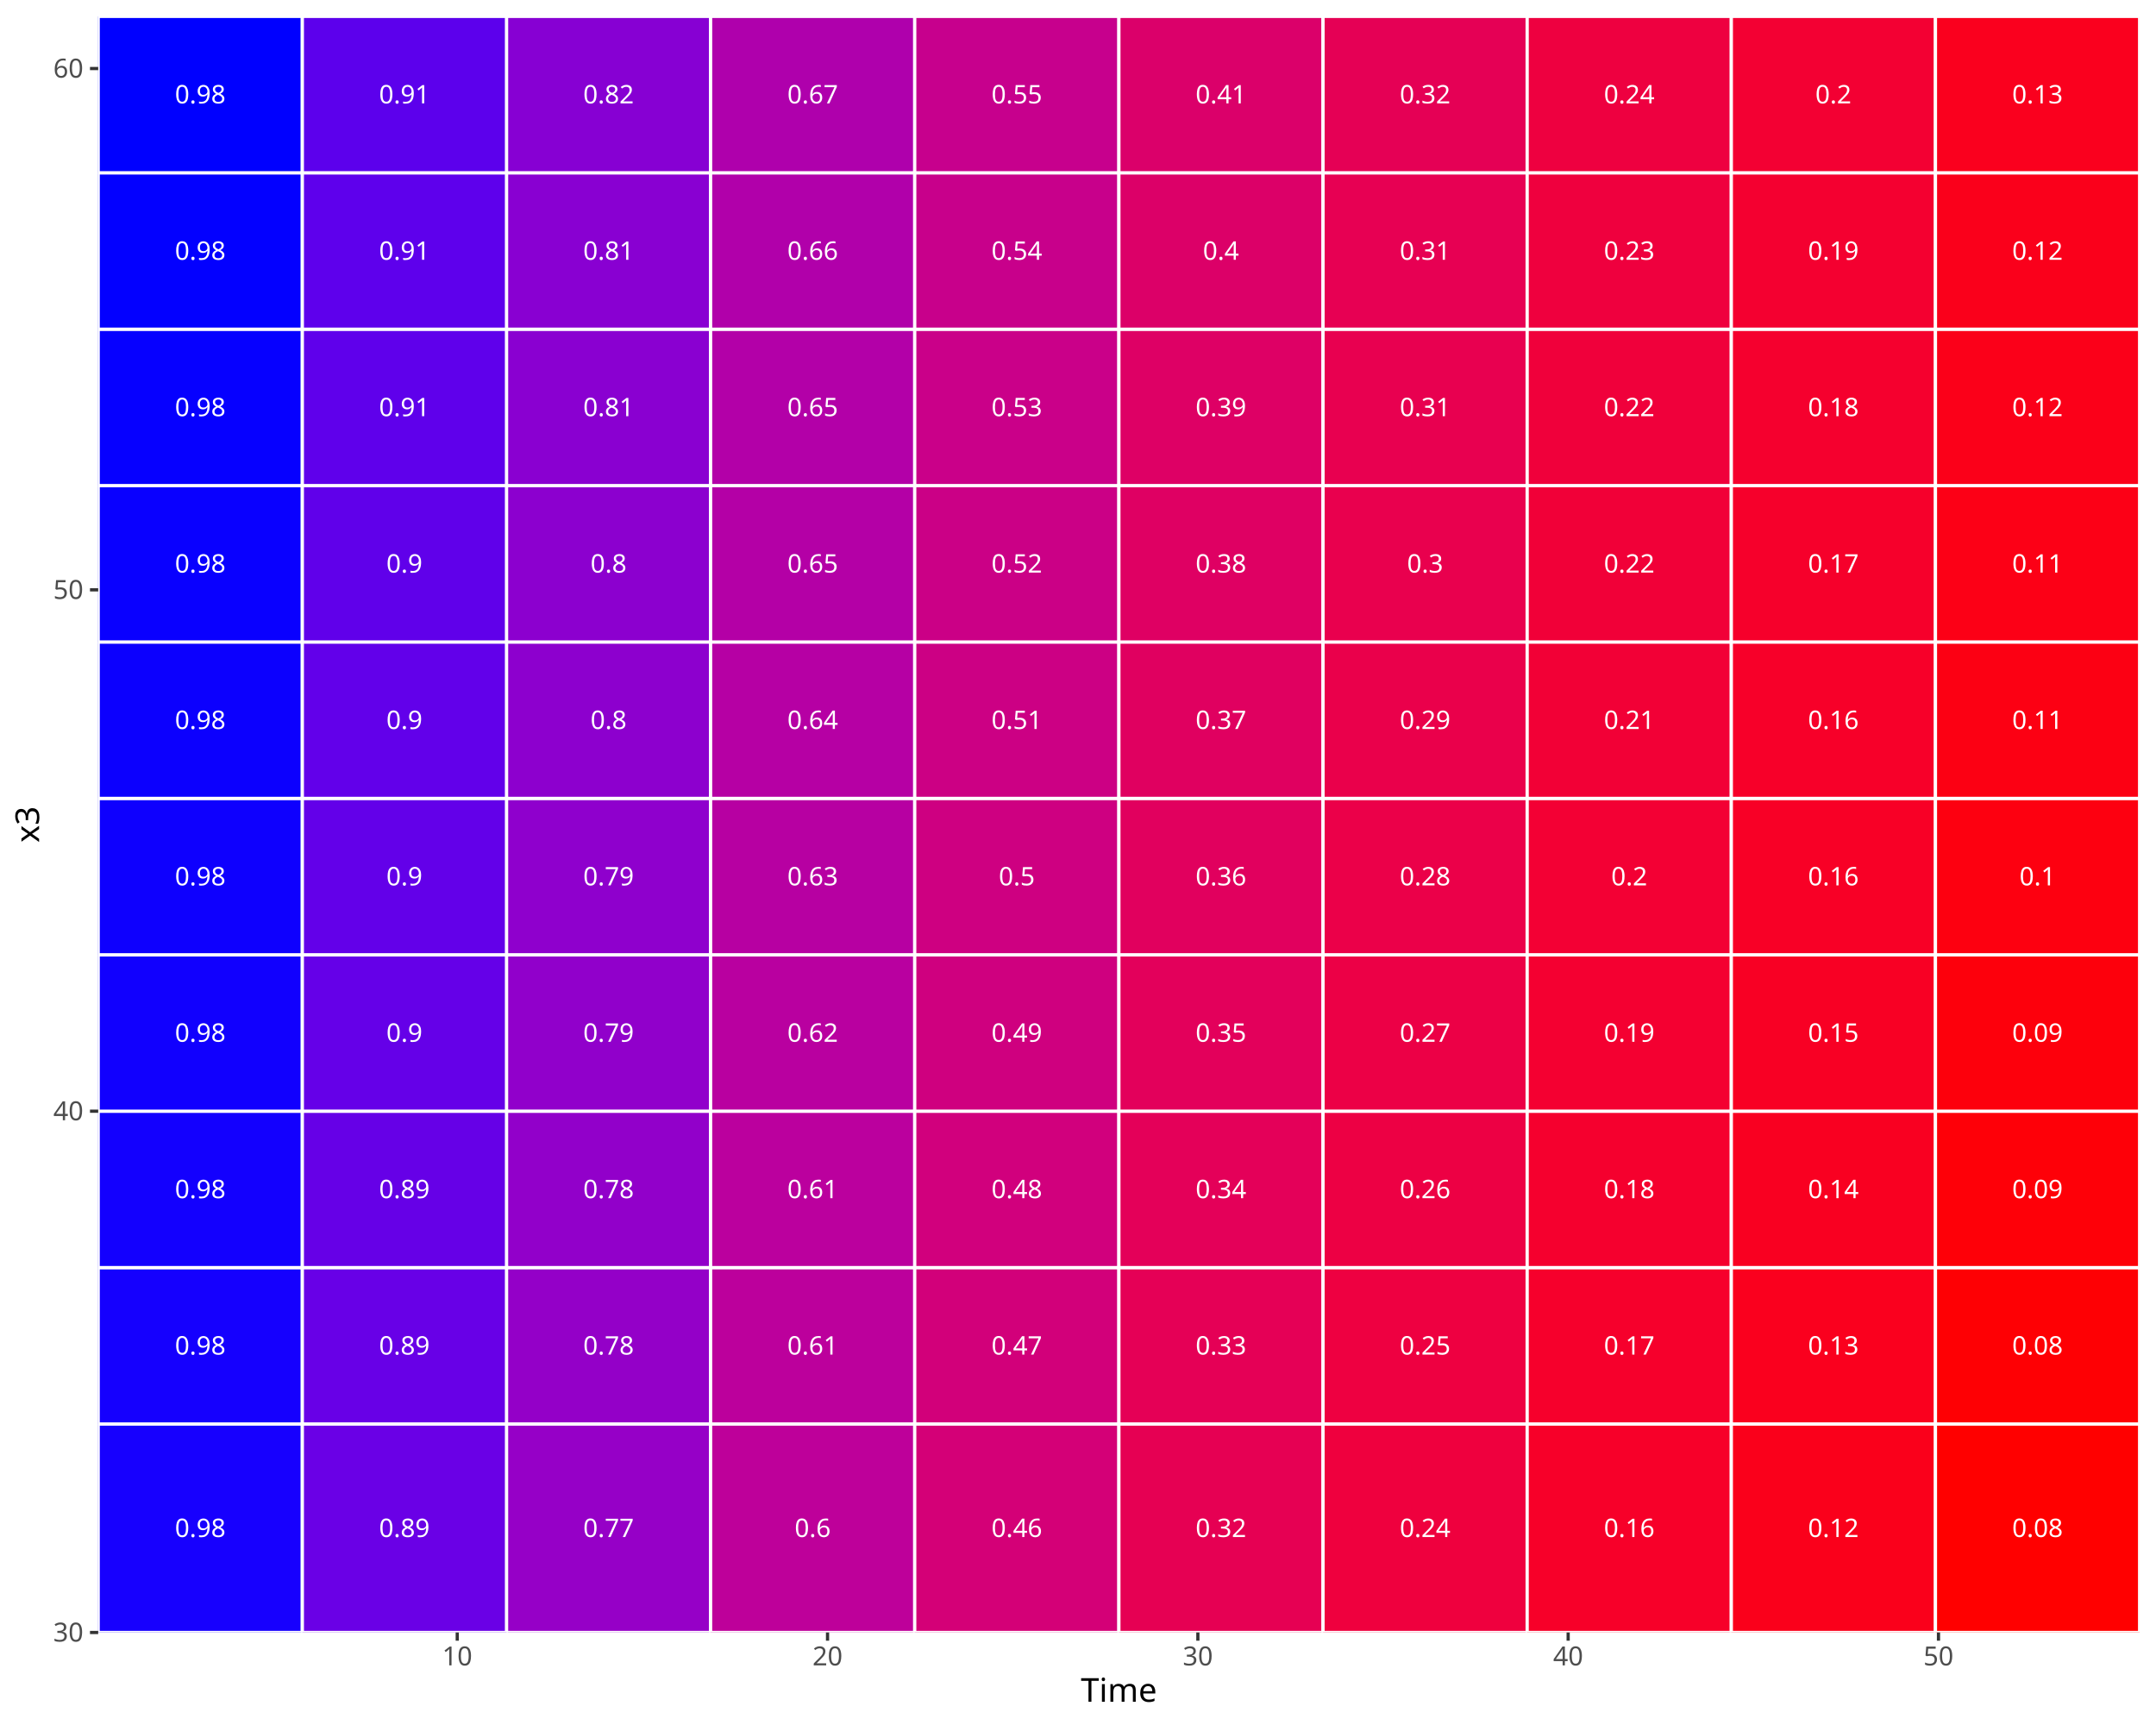
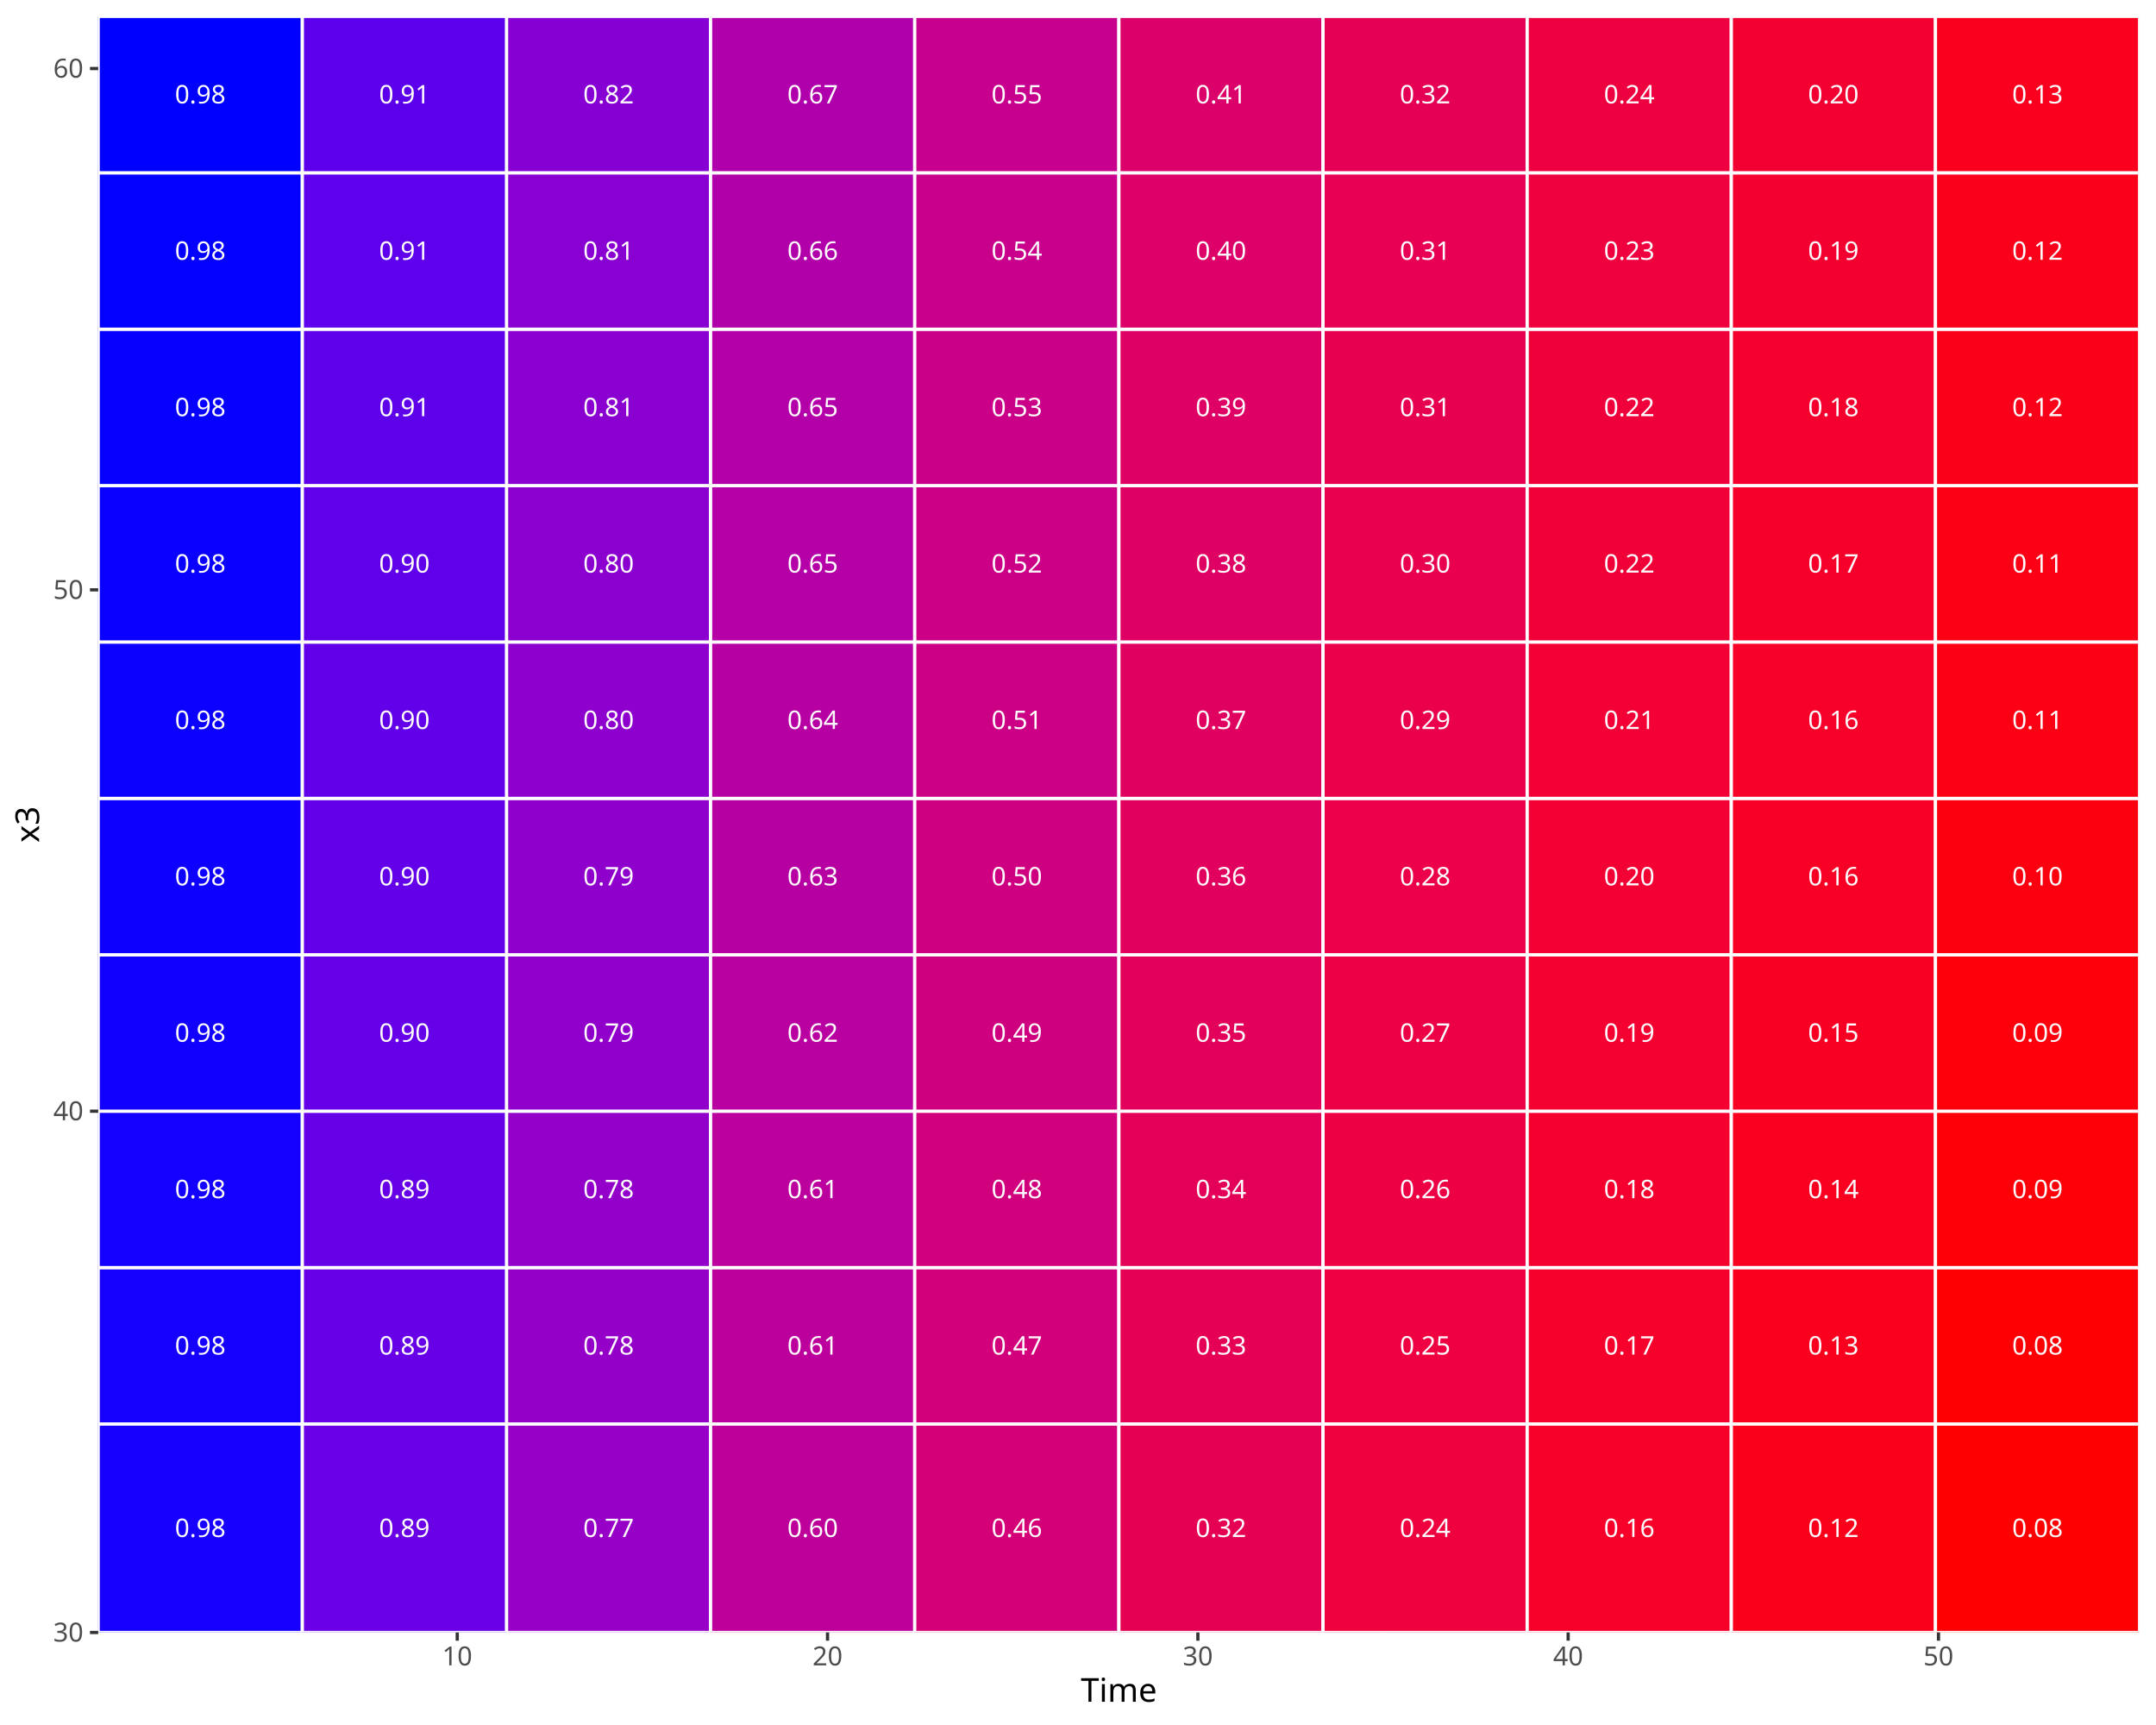
<svg xmlns="http://www.w3.org/2000/svg" class="svglite" data-engine-version="2.0" width="720.00pt" height="576.00pt" viewBox="0 0 720.00 576.00">
  <defs>
    <style type="text/css">
    .svglite line, .svglite polyline, .svglite polygon, .svglite path, .svglite rect, .svglite circle {
      fill: none;
      stroke: #000000;
      stroke-linecap: round;
      stroke-linejoin: round;
      stroke-miterlimit: 10.00;
    }
  </style>
  </defs>
  <rect width="100%" height="100%" style="stroke: none; fill: #FFFFFF;" />
  <defs>
    <clipPath id="cpMC4wMHw3MjAuMDB8MC4wMHw1NzYuMDA=">
      <rect x="0.00" y="0.00" width="720.00" height="576.00" />
    </clipPath>
  </defs>
  <g clip-path="url(#cpMC4wMHw3MjAuMDB8MC4wMHw1NzYuMDA=)">
    <rect x="0.00" y="0.00" width="720.00" height="576.00" style="stroke-width: 1.07; stroke: #FFFFFF; fill: #FFFFFF;" />
  </g>
  <defs>
    <clipPath id="cpMzIuNzl8NzE0LjUyfDUuNDh8NTQ1LjEx">
      <rect x="32.79" y="5.48" width="681.73" height="539.63" />
    </clipPath>
  </defs>
  <g clip-path="url(#cpMzIuNzl8NzE0LjUyfDUuNDh8NTQ1LjEx)">
    <rect x="32.79" y="5.48" width="681.73" height="539.63" style="stroke-width: 1.07; stroke: none; fill: #FFFFFF;" />
    <polyline points="32.79,458.07 714.52,458.07 " style="stroke-width: 0.53; stroke: #EBEBEB; stroke-linecap: butt;" />
    <polyline points="32.79,284.00 714.52,284.00 " style="stroke-width: 0.53; stroke: #EBEBEB; stroke-linecap: butt;" />
    <polyline points="32.79,109.92 714.52,109.92 " style="stroke-width: 0.53; stroke: #EBEBEB; stroke-linecap: butt;" />
    <polyline points="90.87,545.11 90.87,5.48 " style="stroke-width: 0.53; stroke: #EBEBEB; stroke-linecap: butt;" />
    <polyline points="214.53,545.11 214.53,5.48 " style="stroke-width: 0.53; stroke: #EBEBEB; stroke-linecap: butt;" />
    <polyline points="338.19,545.11 338.19,5.48 " style="stroke-width: 0.53; stroke: #EBEBEB; stroke-linecap: butt;" />
    <polyline points="461.86,545.11 461.86,5.48 " style="stroke-width: 0.53; stroke: #EBEBEB; stroke-linecap: butt;" />
    <polyline points="585.52,545.11 585.52,5.48 " style="stroke-width: 0.53; stroke: #EBEBEB; stroke-linecap: butt;" />
    <polyline points="709.19,545.11 709.19,5.48 " style="stroke-width: 0.53; stroke: #EBEBEB; stroke-linecap: butt;" />
    <polyline points="32.79,545.11 714.52,545.11 " style="stroke-width: 1.07; stroke: #EBEBEB; stroke-linecap: butt;" />
    <polyline points="32.79,371.04 714.52,371.04 " style="stroke-width: 1.07; stroke: #EBEBEB; stroke-linecap: butt;" />
    <polyline points="32.79,196.96 714.52,196.96 " style="stroke-width: 1.07; stroke: #EBEBEB; stroke-linecap: butt;" />
    <polyline points="32.79,22.89 714.52,22.89 " style="stroke-width: 1.07; stroke: #EBEBEB; stroke-linecap: butt;" />
    <polyline points="152.70,545.11 152.70,5.48 " style="stroke-width: 1.07; stroke: #EBEBEB; stroke-linecap: butt;" />
    <polyline points="276.36,545.11 276.36,5.48 " style="stroke-width: 1.07; stroke: #EBEBEB; stroke-linecap: butt;" />
    <polyline points="400.03,545.11 400.03,5.48 " style="stroke-width: 1.07; stroke: #EBEBEB; stroke-linecap: butt;" />
    <polyline points="523.69,545.11 523.69,5.48 " style="stroke-width: 1.07; stroke: #EBEBEB; stroke-linecap: butt;" />
    <polyline points="647.36,545.11 647.36,5.48 " style="stroke-width: 1.07; stroke: #EBEBEB; stroke-linecap: butt;" />
    <rect x="32.79" y="475.48" width="68.17" height="69.63" style="stroke-width: 1.07; stroke: #FFFFFF; stroke-linecap: square; stroke-linejoin: miter; fill: #1700FE;" />
    <rect x="32.79" y="423.26" width="68.17" height="52.22" style="stroke-width: 1.07; stroke: #FFFFFF; stroke-linecap: square; stroke-linejoin: miter; fill: #1500FE;" />
    <rect x="32.79" y="371.04" width="68.17" height="52.22" style="stroke-width: 1.07; stroke: #FFFFFF; stroke-linecap: square; stroke-linejoin: miter; fill: #1300FE;" />
    <rect x="32.79" y="318.81" width="68.17" height="52.22" style="stroke-width: 1.07; stroke: #FFFFFF; stroke-linecap: square; stroke-linejoin: miter; fill: #1100FE;" />
    <rect x="32.79" y="266.59" width="68.17" height="52.22" style="stroke-width: 1.07; stroke: #FFFFFF; stroke-linecap: square; stroke-linejoin: miter; fill: #0E00FE;" />
    <rect x="32.79" y="214.37" width="68.17" height="52.22" style="stroke-width: 1.07; stroke: #FFFFFF; stroke-linecap: square; stroke-linejoin: miter; fill: #0C00FE;" />
    <rect x="32.79" y="162.15" width="68.17" height="52.22" style="stroke-width: 1.07; stroke: #FFFFFF; stroke-linecap: square; stroke-linejoin: miter; fill: #0900FF;" />
    <rect x="32.79" y="109.92" width="68.17" height="52.22" style="stroke-width: 1.07; stroke: #FFFFFF; stroke-linecap: square; stroke-linejoin: miter; fill: #0600FF;" />
    <rect x="32.79" y="57.70" width="68.17" height="52.22" style="stroke-width: 1.07; stroke: #FFFFFF; stroke-linecap: square; stroke-linejoin: miter; fill: #0300FF;" />
    <rect x="32.79" y="5.48" width="68.17" height="52.22" style="stroke-width: 1.07; stroke: #FFFFFF; stroke-linecap: square; stroke-linejoin: miter; fill: #0000FF;" />
    <rect x="169.14" y="475.48" width="68.17" height="69.63" style="stroke-width: 1.07; stroke: #FFFFFF; stroke-linecap: square; stroke-linejoin: miter; fill: #9600C7;" />
    <rect x="169.14" y="423.26" width="68.17" height="52.22" style="stroke-width: 1.07; stroke: #FFFFFF; stroke-linecap: square; stroke-linejoin: miter; fill: #9400C8;" />
    <rect x="169.14" y="371.04" width="68.17" height="52.22" style="stroke-width: 1.07; stroke: #FFFFFF; stroke-linecap: square; stroke-linejoin: miter; fill: #9200CA;" />
    <rect x="169.14" y="318.81" width="68.17" height="52.22" style="stroke-width: 1.07; stroke: #FFFFFF; stroke-linecap: square; stroke-linejoin: miter; fill: #9100CB;" />
    <rect x="169.14" y="266.59" width="68.17" height="52.22" style="stroke-width: 1.07; stroke: #FFFFFF; stroke-linecap: square; stroke-linejoin: miter; fill: #8F00CD;" />
    <rect x="169.14" y="214.37" width="68.17" height="52.22" style="stroke-width: 1.07; stroke: #FFFFFF; stroke-linecap: square; stroke-linejoin: miter; fill: #8D00CE;" />
    <rect x="169.14" y="162.15" width="68.17" height="52.22" style="stroke-width: 1.07; stroke: #FFFFFF; stroke-linecap: square; stroke-linejoin: miter; fill: #8C00CF;" />
    <rect x="169.14" y="109.92" width="68.17" height="52.22" style="stroke-width: 1.07; stroke: #FFFFFF; stroke-linecap: square; stroke-linejoin: miter; fill: #8A00D1;" />
    <rect x="169.14" y="57.70" width="68.17" height="52.22" style="stroke-width: 1.07; stroke: #FFFFFF; stroke-linecap: square; stroke-linejoin: miter; fill: #8900D2;" />
    <rect x="169.14" y="5.48" width="68.17" height="52.22" style="stroke-width: 1.07; stroke: #FFFFFF; stroke-linecap: square; stroke-linejoin: miter; fill: #8700D3;" />
    <rect x="237.31" y="475.48" width="68.17" height="69.63" style="stroke-width: 1.07; stroke: #FFFFFF; stroke-linecap: square; stroke-linejoin: miter; fill: #BE009A;" />
    <rect x="237.31" y="423.26" width="68.17" height="52.22" style="stroke-width: 1.07; stroke: #FFFFFF; stroke-linecap: square; stroke-linejoin: miter; fill: #BC009C;" />
    <rect x="237.31" y="371.04" width="68.17" height="52.22" style="stroke-width: 1.07; stroke: #FFFFFF; stroke-linecap: square; stroke-linejoin: miter; fill: #BB009E;" />
    <rect x="237.31" y="318.81" width="68.17" height="52.22" style="stroke-width: 1.07; stroke: #FFFFFF; stroke-linecap: square; stroke-linejoin: miter; fill: #B900A0;" />
    <rect x="237.31" y="266.59" width="68.17" height="52.22" style="stroke-width: 1.07; stroke: #FFFFFF; stroke-linecap: square; stroke-linejoin: miter; fill: #B700A2;" />
    <rect x="237.31" y="214.37" width="68.17" height="52.22" style="stroke-width: 1.07; stroke: #FFFFFF; stroke-linecap: square; stroke-linejoin: miter; fill: #B600A4;" />
    <rect x="237.31" y="162.15" width="68.17" height="52.22" style="stroke-width: 1.07; stroke: #FFFFFF; stroke-linecap: square; stroke-linejoin: miter; fill: #B400A6;" />
    <rect x="237.31" y="109.92" width="68.17" height="52.22" style="stroke-width: 1.07; stroke: #FFFFFF; stroke-linecap: square; stroke-linejoin: miter; fill: #B300A8;" />
    <rect x="237.31" y="57.70" width="68.17" height="52.22" style="stroke-width: 1.07; stroke: #FFFFFF; stroke-linecap: square; stroke-linejoin: miter; fill: #B100AA;" />
    <rect x="237.31" y="5.48" width="68.17" height="52.22" style="stroke-width: 1.07; stroke: #FFFFFF; stroke-linecap: square; stroke-linejoin: miter; fill: #AF00AC;" />
    <rect x="305.48" y="475.48" width="68.17" height="69.63" style="stroke-width: 1.07; stroke: #FFFFFF; stroke-linecap: square; stroke-linejoin: miter; fill: #D40077;" />
    <rect x="305.48" y="423.26" width="68.17" height="52.22" style="stroke-width: 1.07; stroke: #FFFFFF; stroke-linecap: square; stroke-linejoin: miter; fill: #D2007A;" />
    <rect x="305.48" y="371.04" width="68.17" height="52.22" style="stroke-width: 1.07; stroke: #FFFFFF; stroke-linecap: square; stroke-linejoin: miter; fill: #D1007D;" />
    <rect x="305.48" y="318.81" width="68.17" height="52.22" style="stroke-width: 1.07; stroke: #FFFFFF; stroke-linecap: square; stroke-linejoin: miter; fill: #CF007F;" />
    <rect x="305.48" y="266.59" width="68.17" height="52.22" style="stroke-width: 1.07; stroke: #FFFFFF; stroke-linecap: square; stroke-linejoin: miter; fill: #CE0081;" />
    <rect x="305.48" y="214.37" width="68.17" height="52.22" style="stroke-width: 1.07; stroke: #FFFFFF; stroke-linecap: square; stroke-linejoin: miter; fill: #CC0084;" />
    <rect x="305.48" y="162.15" width="68.17" height="52.22" style="stroke-width: 1.07; stroke: #FFFFFF; stroke-linecap: square; stroke-linejoin: miter; fill: #CB0086;" />
    <rect x="305.48" y="109.92" width="68.17" height="52.22" style="stroke-width: 1.07; stroke: #FFFFFF; stroke-linecap: square; stroke-linejoin: miter; fill: #CA0089;" />
    <rect x="305.48" y="57.70" width="68.17" height="52.22" style="stroke-width: 1.07; stroke: #FFFFFF; stroke-linecap: square; stroke-linejoin: miter; fill: #C8008B;" />
    <rect x="305.48" y="5.48" width="68.17" height="52.22" style="stroke-width: 1.07; stroke: #FFFFFF; stroke-linecap: square; stroke-linejoin: miter; fill: #C7008D;" />
    <rect x="373.66" y="475.48" width="68.17" height="69.63" style="stroke-width: 1.07; stroke: #FFFFFF; stroke-linecap: square; stroke-linejoin: miter; fill: #E60053;" />
    <rect x="373.66" y="423.26" width="68.17" height="52.22" style="stroke-width: 1.07; stroke: #FFFFFF; stroke-linecap: square; stroke-linejoin: miter; fill: #E50056;" />
    <rect x="373.66" y="371.04" width="68.17" height="52.22" style="stroke-width: 1.07; stroke: #FFFFFF; stroke-linecap: square; stroke-linejoin: miter; fill: #E40059;" />
    <rect x="373.66" y="318.81" width="68.17" height="52.22" style="stroke-width: 1.07; stroke: #FFFFFF; stroke-linecap: square; stroke-linejoin: miter; fill: #E3005B;" />
    <rect x="373.66" y="266.59" width="68.17" height="52.22" style="stroke-width: 1.07; stroke: #FFFFFF; stroke-linecap: square; stroke-linejoin: miter; fill: #E1005E;" />
    <rect x="373.66" y="214.37" width="68.17" height="52.22" style="stroke-width: 1.07; stroke: #FFFFFF; stroke-linecap: square; stroke-linejoin: miter; fill: #E00060;" />
    <rect x="373.66" y="162.15" width="68.17" height="52.22" style="stroke-width: 1.07; stroke: #FFFFFF; stroke-linecap: square; stroke-linejoin: miter; fill: #DF0063;" />
    <rect x="373.66" y="109.92" width="68.17" height="52.22" style="stroke-width: 1.07; stroke: #FFFFFF; stroke-linecap: square; stroke-linejoin: miter; fill: #DE0065;" />
    <rect x="373.66" y="57.70" width="68.17" height="52.22" style="stroke-width: 1.07; stroke: #FFFFFF; stroke-linecap: square; stroke-linejoin: miter; fill: #DC0068;" />
    <rect x="373.66" y="5.48" width="68.17" height="52.22" style="stroke-width: 1.07; stroke: #FFFFFF; stroke-linecap: square; stroke-linejoin: miter; fill: #DB006A;" />
    <rect x="441.83" y="475.48" width="68.17" height="69.63" style="stroke-width: 1.07; stroke: #FFFFFF; stroke-linecap: square; stroke-linejoin: miter; fill: #EF003E;" />
    <rect x="441.83" y="423.26" width="68.17" height="52.22" style="stroke-width: 1.07; stroke: #FFFFFF; stroke-linecap: square; stroke-linejoin: miter; fill: #EE0041;" />
    <rect x="441.83" y="371.04" width="68.17" height="52.22" style="stroke-width: 1.07; stroke: #FFFFFF; stroke-linecap: square; stroke-linejoin: miter; fill: #ED0044;" />
    <rect x="441.83" y="318.81" width="68.17" height="52.22" style="stroke-width: 1.07; stroke: #FFFFFF; stroke-linecap: square; stroke-linejoin: miter; fill: #EC0046;" />
    <rect x="441.83" y="266.59" width="68.17" height="52.22" style="stroke-width: 1.07; stroke: #FFFFFF; stroke-linecap: square; stroke-linejoin: miter; fill: #EB0049;" />
    <rect x="441.83" y="214.37" width="68.17" height="52.22" style="stroke-width: 1.07; stroke: #FFFFFF; stroke-linecap: square; stroke-linejoin: miter; fill: #EA004B;" />
    <rect x="441.83" y="162.15" width="68.17" height="52.22" style="stroke-width: 1.07; stroke: #FFFFFF; stroke-linecap: square; stroke-linejoin: miter; fill: #E9004E;" />
    <rect x="441.83" y="109.92" width="68.17" height="52.22" style="stroke-width: 1.07; stroke: #FFFFFF; stroke-linecap: square; stroke-linejoin: miter; fill: #E80050;" />
    <rect x="441.83" y="57.70" width="68.17" height="52.22" style="stroke-width: 1.07; stroke: #FFFFFF; stroke-linecap: square; stroke-linejoin: miter; fill: #E70053;" />
    <rect x="441.83" y="5.48" width="68.17" height="52.22" style="stroke-width: 1.07; stroke: #FFFFFF; stroke-linecap: square; stroke-linejoin: miter; fill: #E50055;" />
    <rect x="510.00" y="475.48" width="68.17" height="69.63" style="stroke-width: 1.07; stroke: #FFFFFF; stroke-linecap: square; stroke-linejoin: miter; fill: #F70029;" />
    <rect x="510.00" y="423.26" width="68.17" height="52.22" style="stroke-width: 1.07; stroke: #FFFFFF; stroke-linecap: square; stroke-linejoin: miter; fill: #F6002C;" />
    <rect x="510.00" y="371.04" width="68.17" height="52.22" style="stroke-width: 1.07; stroke: #FFFFFF; stroke-linecap: square; stroke-linejoin: miter; fill: #F5002E;" />
    <rect x="510.00" y="318.81" width="68.17" height="52.22" style="stroke-width: 1.07; stroke: #FFFFFF; stroke-linecap: square; stroke-linejoin: miter; fill: #F40031;" />
    <rect x="510.00" y="266.59" width="68.17" height="52.22" style="stroke-width: 1.07; stroke: #FFFFFF; stroke-linecap: square; stroke-linejoin: miter; fill: #F30034;" />
    <rect x="510.00" y="214.37" width="68.17" height="52.22" style="stroke-width: 1.07; stroke: #FFFFFF; stroke-linecap: square; stroke-linejoin: miter; fill: #F20036;" />
    <rect x="510.00" y="162.15" width="68.17" height="52.22" style="stroke-width: 1.07; stroke: #FFFFFF; stroke-linecap: square; stroke-linejoin: miter; fill: #F10038;" />
    <rect x="510.00" y="109.92" width="68.17" height="52.22" style="stroke-width: 1.07; stroke: #FFFFFF; stroke-linecap: square; stroke-linejoin: miter; fill: #F0003B;" />
    <rect x="510.00" y="57.70" width="68.17" height="52.22" style="stroke-width: 1.07; stroke: #FFFFFF; stroke-linecap: square; stroke-linejoin: miter; fill: #EF003E;" />
    <rect x="510.00" y="5.48" width="68.17" height="52.22" style="stroke-width: 1.07; stroke: #FFFFFF; stroke-linecap: square; stroke-linejoin: miter; fill: #EE0040;" />
    <rect x="578.18" y="475.48" width="68.17" height="69.63" style="stroke-width: 1.07; stroke: #FFFFFF; stroke-linecap: square; stroke-linejoin: miter; fill: #FA001B;" />
    <rect x="578.18" y="423.26" width="68.17" height="52.22" style="stroke-width: 1.07; stroke: #FFFFFF; stroke-linecap: square; stroke-linejoin: miter; fill: #FA001E;" />
    <rect x="578.18" y="371.04" width="68.17" height="52.22" style="stroke-width: 1.07; stroke: #FFFFFF; stroke-linecap: square; stroke-linejoin: miter; fill: #F90021;" />
    <rect x="578.18" y="318.81" width="68.17" height="52.22" style="stroke-width: 1.07; stroke: #FFFFFF; stroke-linecap: square; stroke-linejoin: miter; fill: #F80024;" />
    <rect x="578.18" y="266.59" width="68.17" height="52.22" style="stroke-width: 1.07; stroke: #FFFFFF; stroke-linecap: square; stroke-linejoin: miter; fill: #F80026;" />
    <rect x="578.18" y="214.37" width="68.17" height="52.22" style="stroke-width: 1.07; stroke: #FFFFFF; stroke-linecap: square; stroke-linejoin: miter; fill: #F70029;" />
    <rect x="578.18" y="162.15" width="68.17" height="52.22" style="stroke-width: 1.07; stroke: #FFFFFF; stroke-linecap: square; stroke-linejoin: miter; fill: #F6002B;" />
    <rect x="578.18" y="109.92" width="68.17" height="52.22" style="stroke-width: 1.07; stroke: #FFFFFF; stroke-linecap: square; stroke-linejoin: miter; fill: #F5002E;" />
    <rect x="578.18" y="57.70" width="68.17" height="52.22" style="stroke-width: 1.07; stroke: #FFFFFF; stroke-linecap: square; stroke-linejoin: miter; fill: #F40030;" />
    <rect x="578.18" y="5.48" width="68.17" height="52.22" style="stroke-width: 1.07; stroke: #FFFFFF; stroke-linecap: square; stroke-linejoin: miter; fill: #F30033;" />
    <rect x="646.35" y="475.48" width="68.17" height="69.63" style="stroke-width: 1.07; stroke: #FFFFFF; stroke-linecap: square; stroke-linejoin: miter; fill: #FF0000;" />
    <rect x="646.35" y="423.26" width="68.17" height="52.22" style="stroke-width: 1.07; stroke: #FFFFFF; stroke-linecap: square; stroke-linejoin: miter; fill: #FE0004;" />
    <rect x="646.35" y="371.04" width="68.17" height="52.22" style="stroke-width: 1.07; stroke: #FFFFFF; stroke-linecap: square; stroke-linejoin: miter; fill: #FE0008;" />
    <rect x="646.35" y="318.81" width="68.17" height="52.22" style="stroke-width: 1.07; stroke: #FFFFFF; stroke-linecap: square; stroke-linejoin: miter; fill: #FD000C;" />
    <rect x="646.35" y="266.59" width="68.17" height="52.22" style="stroke-width: 1.07; stroke: #FFFFFF; stroke-linecap: square; stroke-linejoin: miter; fill: #FD0010;" />
    <rect x="646.35" y="214.37" width="68.17" height="52.22" style="stroke-width: 1.07; stroke: #FFFFFF; stroke-linecap: square; stroke-linejoin: miter; fill: #FC0013;" />
    <rect x="646.35" y="162.15" width="68.17" height="52.22" style="stroke-width: 1.07; stroke: #FFFFFF; stroke-linecap: square; stroke-linejoin: miter; fill: #FC0016;" />
    <rect x="646.35" y="109.92" width="68.17" height="52.22" style="stroke-width: 1.07; stroke: #FFFFFF; stroke-linecap: square; stroke-linejoin: miter; fill: #FB0019;" />
    <rect x="646.35" y="57.70" width="68.17" height="52.22" style="stroke-width: 1.07; stroke: #FFFFFF; stroke-linecap: square; stroke-linejoin: miter; fill: #FA001B;" />
    <rect x="646.35" y="5.48" width="68.17" height="52.22" style="stroke-width: 1.07; stroke: #FFFFFF; stroke-linecap: square; stroke-linejoin: miter; fill: #FA001E;" />
    <rect x="100.97" y="475.48" width="68.17" height="69.63" style="stroke-width: 1.07; stroke: #FFFFFF; stroke-linecap: square; stroke-linejoin: miter; fill: #6A00E6;" />
    <rect x="100.97" y="423.26" width="68.17" height="52.22" style="stroke-width: 1.07; stroke: #FFFFFF; stroke-linecap: square; stroke-linejoin: miter; fill: #6800E7;" />
    <rect x="100.97" y="371.04" width="68.17" height="52.22" style="stroke-width: 1.07; stroke: #FFFFFF; stroke-linecap: square; stroke-linejoin: miter; fill: #6600E7;" />
    <rect x="100.97" y="318.81" width="68.17" height="52.22" style="stroke-width: 1.07; stroke: #FFFFFF; stroke-linecap: square; stroke-linejoin: miter; fill: #6500E8;" />
    <rect x="100.97" y="266.59" width="68.17" height="52.22" style="stroke-width: 1.07; stroke: #FFFFFF; stroke-linecap: square; stroke-linejoin: miter; fill: #6300E9;" />
    <rect x="100.97" y="214.37" width="68.17" height="52.22" style="stroke-width: 1.07; stroke: #FFFFFF; stroke-linecap: square; stroke-linejoin: miter; fill: #6200EA;" />
    <rect x="100.97" y="162.15" width="68.17" height="52.22" style="stroke-width: 1.07; stroke: #FFFFFF; stroke-linecap: square; stroke-linejoin: miter; fill: #6000EA;" />
    <rect x="100.97" y="109.92" width="68.17" height="52.22" style="stroke-width: 1.07; stroke: #FFFFFF; stroke-linecap: square; stroke-linejoin: miter; fill: #5F00EB;" />
    <rect x="100.97" y="57.70" width="68.17" height="52.22" style="stroke-width: 1.07; stroke: #FFFFFF; stroke-linecap: square; stroke-linejoin: miter; fill: #5E00EC;" />
    <rect x="100.97" y="5.48" width="68.17" height="52.22" style="stroke-width: 1.07; stroke: #FFFFFF; stroke-linecap: square; stroke-linejoin: miter; fill: #5C00EC;" />
    <text x="66.88" y="513.23" text-anchor="middle" style="font-size: 8.54px; fill: #FFFFFF; font-family: sans;" textLength="16.61px" lengthAdjust="spacingAndGlyphs">0.98</text>
    <text x="66.88" y="452.31" text-anchor="middle" style="font-size: 8.54px; fill: #FFFFFF; font-family: sans;" textLength="16.61px" lengthAdjust="spacingAndGlyphs">0.98</text>
    <text x="66.88" y="400.09" text-anchor="middle" style="font-size: 8.54px; fill: #FFFFFF; font-family: sans;" textLength="16.61px" lengthAdjust="spacingAndGlyphs">0.98</text>
    <text x="66.88" y="347.86" text-anchor="middle" style="font-size: 8.54px; fill: #FFFFFF; font-family: sans;" textLength="16.61px" lengthAdjust="spacingAndGlyphs">0.98</text>
    <text x="66.88" y="295.64" text-anchor="middle" style="font-size: 8.54px; fill: #FFFFFF; font-family: sans;" textLength="16.61px" lengthAdjust="spacingAndGlyphs">0.98</text>
    <text x="66.88" y="243.42" text-anchor="middle" style="font-size: 8.54px; fill: #FFFFFF; font-family: sans;" textLength="16.61px" lengthAdjust="spacingAndGlyphs">0.98</text>
    <text x="66.88" y="191.20" text-anchor="middle" style="font-size: 8.54px; fill: #FFFFFF; font-family: sans;" textLength="16.61px" lengthAdjust="spacingAndGlyphs">0.98</text>
    <text x="66.88" y="138.97" text-anchor="middle" style="font-size: 8.54px; fill: #FFFFFF; font-family: sans;" textLength="16.61px" lengthAdjust="spacingAndGlyphs">0.98</text>
    <text x="66.88" y="86.75" text-anchor="middle" style="font-size: 8.54px; fill: #FFFFFF; font-family: sans;" textLength="16.61px" lengthAdjust="spacingAndGlyphs">0.98</text>
    <text x="66.88" y="34.53" text-anchor="middle" style="font-size: 8.54px; fill: #FFFFFF; font-family: sans;" textLength="16.61px" lengthAdjust="spacingAndGlyphs">0.98</text>
    <text x="203.23" y="513.23" text-anchor="middle" style="font-size: 8.54px; fill: #FFFFFF; font-family: sans;" textLength="16.61px" lengthAdjust="spacingAndGlyphs">0.77</text>
    <text x="203.23" y="452.31" text-anchor="middle" style="font-size: 8.54px; fill: #FFFFFF; font-family: sans;" textLength="16.61px" lengthAdjust="spacingAndGlyphs">0.78</text>
    <text x="203.23" y="400.09" text-anchor="middle" style="font-size: 8.54px; fill: #FFFFFF; font-family: sans;" textLength="16.61px" lengthAdjust="spacingAndGlyphs">0.78</text>
    <text x="203.23" y="347.86" text-anchor="middle" style="font-size: 8.54px; fill: #FFFFFF; font-family: sans;" textLength="16.61px" lengthAdjust="spacingAndGlyphs">0.79</text>
    <text x="203.23" y="295.64" text-anchor="middle" style="font-size: 8.54px; fill: #FFFFFF; font-family: sans;" textLength="16.61px" lengthAdjust="spacingAndGlyphs">0.79</text>
-     <text x="203.23" y="243.42" text-anchor="middle" style="font-size: 8.54px; fill: #FFFFFF; font-family: sans;" textLength="11.87px" lengthAdjust="spacingAndGlyphs">0.8</text>
-     <text x="203.23" y="191.20" text-anchor="middle" style="font-size: 8.54px; fill: #FFFFFF; font-family: sans;" textLength="11.87px" lengthAdjust="spacingAndGlyphs">0.8</text>
+     <text x="203.23" y="243.42" text-anchor="middle" style="font-size: 8.54px; fill: #FFFFFF; font-family: sans;" textLength="16.61px" lengthAdjust="spacingAndGlyphs">0.80</text>
+     <text x="203.23" y="191.20" text-anchor="middle" style="font-size: 8.54px; fill: #FFFFFF; font-family: sans;" textLength="16.61px" lengthAdjust="spacingAndGlyphs">0.80</text>
    <text x="203.23" y="138.97" text-anchor="middle" style="font-size: 8.54px; fill: #FFFFFF; font-family: sans;" textLength="16.61px" lengthAdjust="spacingAndGlyphs">0.81</text>
    <text x="203.23" y="86.75" text-anchor="middle" style="font-size: 8.54px; fill: #FFFFFF; font-family: sans;" textLength="16.61px" lengthAdjust="spacingAndGlyphs">0.81</text>
    <text x="203.23" y="34.53" text-anchor="middle" style="font-size: 8.54px; fill: #FFFFFF; font-family: sans;" textLength="16.61px" lengthAdjust="spacingAndGlyphs">0.82</text>
-     <text x="271.40" y="513.23" text-anchor="middle" style="font-size: 8.54px; fill: #FFFFFF; font-family: sans;" textLength="11.87px" lengthAdjust="spacingAndGlyphs">0.6</text>
+     <text x="271.40" y="513.23" text-anchor="middle" style="font-size: 8.54px; fill: #FFFFFF; font-family: sans;" textLength="16.61px" lengthAdjust="spacingAndGlyphs">0.60</text>
    <text x="271.40" y="452.31" text-anchor="middle" style="font-size: 8.54px; fill: #FFFFFF; font-family: sans;" textLength="16.61px" lengthAdjust="spacingAndGlyphs">0.61</text>
    <text x="271.40" y="400.09" text-anchor="middle" style="font-size: 8.54px; fill: #FFFFFF; font-family: sans;" textLength="16.61px" lengthAdjust="spacingAndGlyphs">0.61</text>
    <text x="271.40" y="347.86" text-anchor="middle" style="font-size: 8.54px; fill: #FFFFFF; font-family: sans;" textLength="16.61px" lengthAdjust="spacingAndGlyphs">0.62</text>
    <text x="271.40" y="295.64" text-anchor="middle" style="font-size: 8.54px; fill: #FFFFFF; font-family: sans;" textLength="16.61px" lengthAdjust="spacingAndGlyphs">0.63</text>
    <text x="271.40" y="243.42" text-anchor="middle" style="font-size: 8.54px; fill: #FFFFFF; font-family: sans;" textLength="16.61px" lengthAdjust="spacingAndGlyphs">0.64</text>
    <text x="271.40" y="191.20" text-anchor="middle" style="font-size: 8.54px; fill: #FFFFFF; font-family: sans;" textLength="16.61px" lengthAdjust="spacingAndGlyphs">0.65</text>
    <text x="271.40" y="138.97" text-anchor="middle" style="font-size: 8.54px; fill: #FFFFFF; font-family: sans;" textLength="16.61px" lengthAdjust="spacingAndGlyphs">0.65</text>
    <text x="271.40" y="86.75" text-anchor="middle" style="font-size: 8.54px; fill: #FFFFFF; font-family: sans;" textLength="16.61px" lengthAdjust="spacingAndGlyphs">0.66</text>
    <text x="271.40" y="34.53" text-anchor="middle" style="font-size: 8.54px; fill: #FFFFFF; font-family: sans;" textLength="16.61px" lengthAdjust="spacingAndGlyphs">0.67</text>
    <text x="339.57" y="513.23" text-anchor="middle" style="font-size: 8.54px; fill: #FFFFFF; font-family: sans;" textLength="16.61px" lengthAdjust="spacingAndGlyphs">0.46</text>
    <text x="339.57" y="452.31" text-anchor="middle" style="font-size: 8.54px; fill: #FFFFFF; font-family: sans;" textLength="16.61px" lengthAdjust="spacingAndGlyphs">0.47</text>
    <text x="339.57" y="400.09" text-anchor="middle" style="font-size: 8.54px; fill: #FFFFFF; font-family: sans;" textLength="16.61px" lengthAdjust="spacingAndGlyphs">0.48</text>
    <text x="339.57" y="347.86" text-anchor="middle" style="font-size: 8.54px; fill: #FFFFFF; font-family: sans;" textLength="16.61px" lengthAdjust="spacingAndGlyphs">0.49</text>
-     <text x="339.57" y="295.64" text-anchor="middle" style="font-size: 8.54px; fill: #FFFFFF; font-family: sans;" textLength="11.87px" lengthAdjust="spacingAndGlyphs">0.5</text>
+     <text x="339.57" y="295.64" text-anchor="middle" style="font-size: 8.54px; fill: #FFFFFF; font-family: sans;" textLength="16.61px" lengthAdjust="spacingAndGlyphs">0.50</text>
    <text x="339.57" y="243.42" text-anchor="middle" style="font-size: 8.54px; fill: #FFFFFF; font-family: sans;" textLength="16.61px" lengthAdjust="spacingAndGlyphs">0.51</text>
    <text x="339.57" y="191.20" text-anchor="middle" style="font-size: 8.54px; fill: #FFFFFF; font-family: sans;" textLength="16.61px" lengthAdjust="spacingAndGlyphs">0.52</text>
    <text x="339.57" y="138.97" text-anchor="middle" style="font-size: 8.54px; fill: #FFFFFF; font-family: sans;" textLength="16.61px" lengthAdjust="spacingAndGlyphs">0.53</text>
    <text x="339.57" y="86.75" text-anchor="middle" style="font-size: 8.54px; fill: #FFFFFF; font-family: sans;" textLength="16.61px" lengthAdjust="spacingAndGlyphs">0.54</text>
    <text x="339.57" y="34.53" text-anchor="middle" style="font-size: 8.54px; fill: #FFFFFF; font-family: sans;" textLength="16.61px" lengthAdjust="spacingAndGlyphs">0.55</text>
    <text x="407.74" y="513.23" text-anchor="middle" style="font-size: 8.54px; fill: #FFFFFF; font-family: sans;" textLength="16.61px" lengthAdjust="spacingAndGlyphs">0.32</text>
    <text x="407.74" y="452.31" text-anchor="middle" style="font-size: 8.54px; fill: #FFFFFF; font-family: sans;" textLength="16.61px" lengthAdjust="spacingAndGlyphs">0.33</text>
    <text x="407.74" y="400.09" text-anchor="middle" style="font-size: 8.54px; fill: #FFFFFF; font-family: sans;" textLength="16.61px" lengthAdjust="spacingAndGlyphs">0.34</text>
    <text x="407.74" y="347.86" text-anchor="middle" style="font-size: 8.54px; fill: #FFFFFF; font-family: sans;" textLength="16.61px" lengthAdjust="spacingAndGlyphs">0.35</text>
    <text x="407.74" y="295.64" text-anchor="middle" style="font-size: 8.54px; fill: #FFFFFF; font-family: sans;" textLength="16.61px" lengthAdjust="spacingAndGlyphs">0.36</text>
    <text x="407.74" y="243.42" text-anchor="middle" style="font-size: 8.54px; fill: #FFFFFF; font-family: sans;" textLength="16.61px" lengthAdjust="spacingAndGlyphs">0.37</text>
    <text x="407.74" y="191.20" text-anchor="middle" style="font-size: 8.54px; fill: #FFFFFF; font-family: sans;" textLength="16.61px" lengthAdjust="spacingAndGlyphs">0.38</text>
    <text x="407.74" y="138.97" text-anchor="middle" style="font-size: 8.54px; fill: #FFFFFF; font-family: sans;" textLength="16.61px" lengthAdjust="spacingAndGlyphs">0.39</text>
-     <text x="407.74" y="86.75" text-anchor="middle" style="font-size: 8.54px; fill: #FFFFFF; font-family: sans;" textLength="11.87px" lengthAdjust="spacingAndGlyphs">0.4</text>
+     <text x="407.74" y="86.75" text-anchor="middle" style="font-size: 8.54px; fill: #FFFFFF; font-family: sans;" textLength="16.61px" lengthAdjust="spacingAndGlyphs">0.40</text>
    <text x="407.74" y="34.53" text-anchor="middle" style="font-size: 8.54px; fill: #FFFFFF; font-family: sans;" textLength="16.61px" lengthAdjust="spacingAndGlyphs">0.41</text>
    <text x="475.92" y="513.23" text-anchor="middle" style="font-size: 8.54px; fill: #FFFFFF; font-family: sans;" textLength="16.61px" lengthAdjust="spacingAndGlyphs">0.24</text>
    <text x="475.92" y="452.31" text-anchor="middle" style="font-size: 8.54px; fill: #FFFFFF; font-family: sans;" textLength="16.61px" lengthAdjust="spacingAndGlyphs">0.25</text>
    <text x="475.92" y="400.09" text-anchor="middle" style="font-size: 8.54px; fill: #FFFFFF; font-family: sans;" textLength="16.61px" lengthAdjust="spacingAndGlyphs">0.26</text>
    <text x="475.92" y="347.86" text-anchor="middle" style="font-size: 8.54px; fill: #FFFFFF; font-family: sans;" textLength="16.61px" lengthAdjust="spacingAndGlyphs">0.27</text>
    <text x="475.92" y="295.64" text-anchor="middle" style="font-size: 8.54px; fill: #FFFFFF; font-family: sans;" textLength="16.61px" lengthAdjust="spacingAndGlyphs">0.28</text>
    <text x="475.92" y="243.42" text-anchor="middle" style="font-size: 8.54px; fill: #FFFFFF; font-family: sans;" textLength="16.61px" lengthAdjust="spacingAndGlyphs">0.29</text>
-     <text x="475.92" y="191.20" text-anchor="middle" style="font-size: 8.54px; fill: #FFFFFF; font-family: sans;" textLength="11.87px" lengthAdjust="spacingAndGlyphs">0.3</text>
+     <text x="475.92" y="191.20" text-anchor="middle" style="font-size: 8.54px; fill: #FFFFFF; font-family: sans;" textLength="16.61px" lengthAdjust="spacingAndGlyphs">0.30</text>
    <text x="475.92" y="138.97" text-anchor="middle" style="font-size: 8.54px; fill: #FFFFFF; font-family: sans;" textLength="16.61px" lengthAdjust="spacingAndGlyphs">0.31</text>
    <text x="475.92" y="86.75" text-anchor="middle" style="font-size: 8.54px; fill: #FFFFFF; font-family: sans;" textLength="16.61px" lengthAdjust="spacingAndGlyphs">0.31</text>
    <text x="475.92" y="34.53" text-anchor="middle" style="font-size: 8.54px; fill: #FFFFFF; font-family: sans;" textLength="16.61px" lengthAdjust="spacingAndGlyphs">0.32</text>
    <text x="544.09" y="513.23" text-anchor="middle" style="font-size: 8.54px; fill: #FFFFFF; font-family: sans;" textLength="16.61px" lengthAdjust="spacingAndGlyphs">0.16</text>
    <text x="544.09" y="452.31" text-anchor="middle" style="font-size: 8.54px; fill: #FFFFFF; font-family: sans;" textLength="16.61px" lengthAdjust="spacingAndGlyphs">0.17</text>
    <text x="544.09" y="400.09" text-anchor="middle" style="font-size: 8.54px; fill: #FFFFFF; font-family: sans;" textLength="16.61px" lengthAdjust="spacingAndGlyphs">0.18</text>
    <text x="544.09" y="347.86" text-anchor="middle" style="font-size: 8.54px; fill: #FFFFFF; font-family: sans;" textLength="16.61px" lengthAdjust="spacingAndGlyphs">0.19</text>
-     <text x="544.09" y="295.64" text-anchor="middle" style="font-size: 8.54px; fill: #FFFFFF; font-family: sans;" textLength="11.87px" lengthAdjust="spacingAndGlyphs">0.2</text>
+     <text x="544.09" y="295.64" text-anchor="middle" style="font-size: 8.54px; fill: #FFFFFF; font-family: sans;" textLength="16.61px" lengthAdjust="spacingAndGlyphs">0.20</text>
    <text x="544.09" y="243.42" text-anchor="middle" style="font-size: 8.54px; fill: #FFFFFF; font-family: sans;" textLength="16.61px" lengthAdjust="spacingAndGlyphs">0.21</text>
    <text x="544.09" y="191.20" text-anchor="middle" style="font-size: 8.54px; fill: #FFFFFF; font-family: sans;" textLength="16.61px" lengthAdjust="spacingAndGlyphs">0.22</text>
    <text x="544.09" y="138.97" text-anchor="middle" style="font-size: 8.54px; fill: #FFFFFF; font-family: sans;" textLength="16.61px" lengthAdjust="spacingAndGlyphs">0.22</text>
    <text x="544.09" y="86.75" text-anchor="middle" style="font-size: 8.54px; fill: #FFFFFF; font-family: sans;" textLength="16.61px" lengthAdjust="spacingAndGlyphs">0.23</text>
    <text x="544.09" y="34.53" text-anchor="middle" style="font-size: 8.54px; fill: #FFFFFF; font-family: sans;" textLength="16.61px" lengthAdjust="spacingAndGlyphs">0.24</text>
    <text x="612.26" y="513.23" text-anchor="middle" style="font-size: 8.54px; fill: #FFFFFF; font-family: sans;" textLength="16.61px" lengthAdjust="spacingAndGlyphs">0.12</text>
    <text x="612.26" y="452.31" text-anchor="middle" style="font-size: 8.54px; fill: #FFFFFF; font-family: sans;" textLength="16.61px" lengthAdjust="spacingAndGlyphs">0.13</text>
    <text x="612.26" y="400.09" text-anchor="middle" style="font-size: 8.54px; fill: #FFFFFF; font-family: sans;" textLength="16.61px" lengthAdjust="spacingAndGlyphs">0.14</text>
    <text x="612.26" y="347.86" text-anchor="middle" style="font-size: 8.54px; fill: #FFFFFF; font-family: sans;" textLength="16.61px" lengthAdjust="spacingAndGlyphs">0.15</text>
    <text x="612.26" y="295.64" text-anchor="middle" style="font-size: 8.54px; fill: #FFFFFF; font-family: sans;" textLength="16.61px" lengthAdjust="spacingAndGlyphs">0.16</text>
    <text x="612.26" y="243.42" text-anchor="middle" style="font-size: 8.54px; fill: #FFFFFF; font-family: sans;" textLength="16.61px" lengthAdjust="spacingAndGlyphs">0.16</text>
    <text x="612.26" y="191.20" text-anchor="middle" style="font-size: 8.54px; fill: #FFFFFF; font-family: sans;" textLength="16.61px" lengthAdjust="spacingAndGlyphs">0.17</text>
    <text x="612.26" y="138.97" text-anchor="middle" style="font-size: 8.54px; fill: #FFFFFF; font-family: sans;" textLength="16.61px" lengthAdjust="spacingAndGlyphs">0.18</text>
    <text x="612.26" y="86.75" text-anchor="middle" style="font-size: 8.54px; fill: #FFFFFF; font-family: sans;" textLength="16.61px" lengthAdjust="spacingAndGlyphs">0.19</text>
-     <text x="612.26" y="34.53" text-anchor="middle" style="font-size: 8.54px; fill: #FFFFFF; font-family: sans;" textLength="11.87px" lengthAdjust="spacingAndGlyphs">0.2</text>
+     <text x="612.26" y="34.53" text-anchor="middle" style="font-size: 8.54px; fill: #FFFFFF; font-family: sans;" textLength="16.61px" lengthAdjust="spacingAndGlyphs">0.20</text>
    <text x="680.43" y="513.23" text-anchor="middle" style="font-size: 8.54px; fill: #FFFFFF; font-family: sans;" textLength="16.61px" lengthAdjust="spacingAndGlyphs">0.08</text>
    <text x="680.43" y="452.31" text-anchor="middle" style="font-size: 8.54px; fill: #FFFFFF; font-family: sans;" textLength="16.61px" lengthAdjust="spacingAndGlyphs">0.08</text>
    <text x="680.43" y="400.09" text-anchor="middle" style="font-size: 8.54px; fill: #FFFFFF; font-family: sans;" textLength="16.61px" lengthAdjust="spacingAndGlyphs">0.09</text>
    <text x="680.43" y="347.86" text-anchor="middle" style="font-size: 8.54px; fill: #FFFFFF; font-family: sans;" textLength="16.61px" lengthAdjust="spacingAndGlyphs">0.09</text>
-     <text x="680.43" y="295.64" text-anchor="middle" style="font-size: 8.54px; fill: #FFFFFF; font-family: sans;" textLength="11.87px" lengthAdjust="spacingAndGlyphs">0.1</text>
+     <text x="680.43" y="295.64" text-anchor="middle" style="font-size: 8.54px; fill: #FFFFFF; font-family: sans;" textLength="16.61px" lengthAdjust="spacingAndGlyphs">0.10</text>
    <text x="680.43" y="243.42" text-anchor="middle" style="font-size: 8.54px; fill: #FFFFFF; font-family: sans;" textLength="16.61px" lengthAdjust="spacingAndGlyphs">0.11</text>
    <text x="680.43" y="191.20" text-anchor="middle" style="font-size: 8.54px; fill: #FFFFFF; font-family: sans;" textLength="16.61px" lengthAdjust="spacingAndGlyphs">0.11</text>
    <text x="680.43" y="138.97" text-anchor="middle" style="font-size: 8.54px; fill: #FFFFFF; font-family: sans;" textLength="16.61px" lengthAdjust="spacingAndGlyphs">0.12</text>
    <text x="680.43" y="86.75" text-anchor="middle" style="font-size: 8.54px; fill: #FFFFFF; font-family: sans;" textLength="16.61px" lengthAdjust="spacingAndGlyphs">0.12</text>
    <text x="680.43" y="34.53" text-anchor="middle" style="font-size: 8.54px; fill: #FFFFFF; font-family: sans;" textLength="16.61px" lengthAdjust="spacingAndGlyphs">0.13</text>
    <text x="135.05" y="513.23" text-anchor="middle" style="font-size: 8.54px; fill: #FFFFFF; font-family: sans;" textLength="16.61px" lengthAdjust="spacingAndGlyphs">0.89</text>
    <text x="135.05" y="452.31" text-anchor="middle" style="font-size: 8.54px; fill: #FFFFFF; font-family: sans;" textLength="16.61px" lengthAdjust="spacingAndGlyphs">0.89</text>
    <text x="135.05" y="400.09" text-anchor="middle" style="font-size: 8.54px; fill: #FFFFFF; font-family: sans;" textLength="16.61px" lengthAdjust="spacingAndGlyphs">0.89</text>
-     <text x="135.05" y="347.86" text-anchor="middle" style="font-size: 8.54px; fill: #FFFFFF; font-family: sans;" textLength="11.87px" lengthAdjust="spacingAndGlyphs">0.9</text>
-     <text x="135.05" y="295.64" text-anchor="middle" style="font-size: 8.54px; fill: #FFFFFF; font-family: sans;" textLength="11.87px" lengthAdjust="spacingAndGlyphs">0.9</text>
-     <text x="135.05" y="243.42" text-anchor="middle" style="font-size: 8.54px; fill: #FFFFFF; font-family: sans;" textLength="11.87px" lengthAdjust="spacingAndGlyphs">0.9</text>
-     <text x="135.05" y="191.20" text-anchor="middle" style="font-size: 8.54px; fill: #FFFFFF; font-family: sans;" textLength="11.87px" lengthAdjust="spacingAndGlyphs">0.9</text>
+     <text x="135.05" y="347.86" text-anchor="middle" style="font-size: 8.54px; fill: #FFFFFF; font-family: sans;" textLength="16.61px" lengthAdjust="spacingAndGlyphs">0.90</text>
+     <text x="135.05" y="295.64" text-anchor="middle" style="font-size: 8.54px; fill: #FFFFFF; font-family: sans;" textLength="16.61px" lengthAdjust="spacingAndGlyphs">0.90</text>
+     <text x="135.05" y="243.42" text-anchor="middle" style="font-size: 8.54px; fill: #FFFFFF; font-family: sans;" textLength="16.61px" lengthAdjust="spacingAndGlyphs">0.90</text>
+     <text x="135.05" y="191.20" text-anchor="middle" style="font-size: 8.54px; fill: #FFFFFF; font-family: sans;" textLength="16.61px" lengthAdjust="spacingAndGlyphs">0.90</text>
    <text x="135.05" y="138.97" text-anchor="middle" style="font-size: 8.54px; fill: #FFFFFF; font-family: sans;" textLength="16.61px" lengthAdjust="spacingAndGlyphs">0.91</text>
    <text x="135.05" y="86.75" text-anchor="middle" style="font-size: 8.54px; fill: #FFFFFF; font-family: sans;" textLength="16.61px" lengthAdjust="spacingAndGlyphs">0.91</text>
    <text x="135.05" y="34.53" text-anchor="middle" style="font-size: 8.54px; fill: #FFFFFF; font-family: sans;" textLength="16.61px" lengthAdjust="spacingAndGlyphs">0.91</text>
  </g>
  <g clip-path="url(#cpMC4wMHw3MjAuMDB8MC4wMHw1NzYuMDA=)">
    <text x="27.86" y="548.14" text-anchor="end" style="font-size: 8.80px; fill: #4D4D4D; font-family: sans;" textLength="9.79px" lengthAdjust="spacingAndGlyphs">30</text>
    <text x="27.86" y="374.07" text-anchor="end" style="font-size: 8.80px; fill: #4D4D4D; font-family: sans;" textLength="9.79px" lengthAdjust="spacingAndGlyphs">40</text>
    <text x="27.86" y="199.99" text-anchor="end" style="font-size: 8.80px; fill: #4D4D4D; font-family: sans;" textLength="9.79px" lengthAdjust="spacingAndGlyphs">50</text>
    <text x="27.86" y="25.92" text-anchor="end" style="font-size: 8.80px; fill: #4D4D4D; font-family: sans;" textLength="9.79px" lengthAdjust="spacingAndGlyphs">60</text>
    <polyline points="30.05,545.11 32.79,545.11 " style="stroke-width: 1.07; stroke: #333333; stroke-linecap: butt;" />
    <polyline points="30.05,371.04 32.79,371.04 " style="stroke-width: 1.07; stroke: #333333; stroke-linecap: butt;" />
    <polyline points="30.05,196.96 32.79,196.96 " style="stroke-width: 1.07; stroke: #333333; stroke-linecap: butt;" />
    <polyline points="30.05,22.89 32.79,22.89 " style="stroke-width: 1.07; stroke: #333333; stroke-linecap: butt;" />
    <polyline points="152.70,547.85 152.70,545.11 " style="stroke-width: 1.07; stroke: #333333; stroke-linecap: butt;" />
    <polyline points="276.36,547.85 276.36,545.11 " style="stroke-width: 1.07; stroke: #333333; stroke-linecap: butt;" />
    <polyline points="400.03,547.85 400.03,545.11 " style="stroke-width: 1.07; stroke: #333333; stroke-linecap: butt;" />
    <polyline points="523.69,547.85 523.69,545.11 " style="stroke-width: 1.07; stroke: #333333; stroke-linecap: butt;" />
    <polyline points="647.36,547.85 647.36,545.11 " style="stroke-width: 1.07; stroke: #333333; stroke-linecap: butt;" />
    <text x="152.70" y="556.10" text-anchor="middle" style="font-size: 8.80px; fill: #4D4D4D; font-family: sans;" textLength="9.79px" lengthAdjust="spacingAndGlyphs">10</text>
    <text x="276.36" y="556.10" text-anchor="middle" style="font-size: 8.80px; fill: #4D4D4D; font-family: sans;" textLength="9.79px" lengthAdjust="spacingAndGlyphs">20</text>
    <text x="400.03" y="556.10" text-anchor="middle" style="font-size: 8.80px; fill: #4D4D4D; font-family: sans;" textLength="9.79px" lengthAdjust="spacingAndGlyphs">30</text>
    <text x="523.69" y="556.10" text-anchor="middle" style="font-size: 8.80px; fill: #4D4D4D; font-family: sans;" textLength="9.79px" lengthAdjust="spacingAndGlyphs">40</text>
    <text x="647.36" y="556.10" text-anchor="middle" style="font-size: 8.80px; fill: #4D4D4D; font-family: sans;" textLength="9.79px" lengthAdjust="spacingAndGlyphs">50</text>
    <text x="373.66" y="568.24" text-anchor="middle" style="font-size: 11.00px; font-family: sans;" textLength="24.45px" lengthAdjust="spacingAndGlyphs">Time</text>
    <text transform="translate(13.05,275.30) rotate(-90)" text-anchor="middle" style="font-size: 11.00px; font-family: sans;" textLength="11.62px" lengthAdjust="spacingAndGlyphs">x3</text>
  </g>
</svg>
